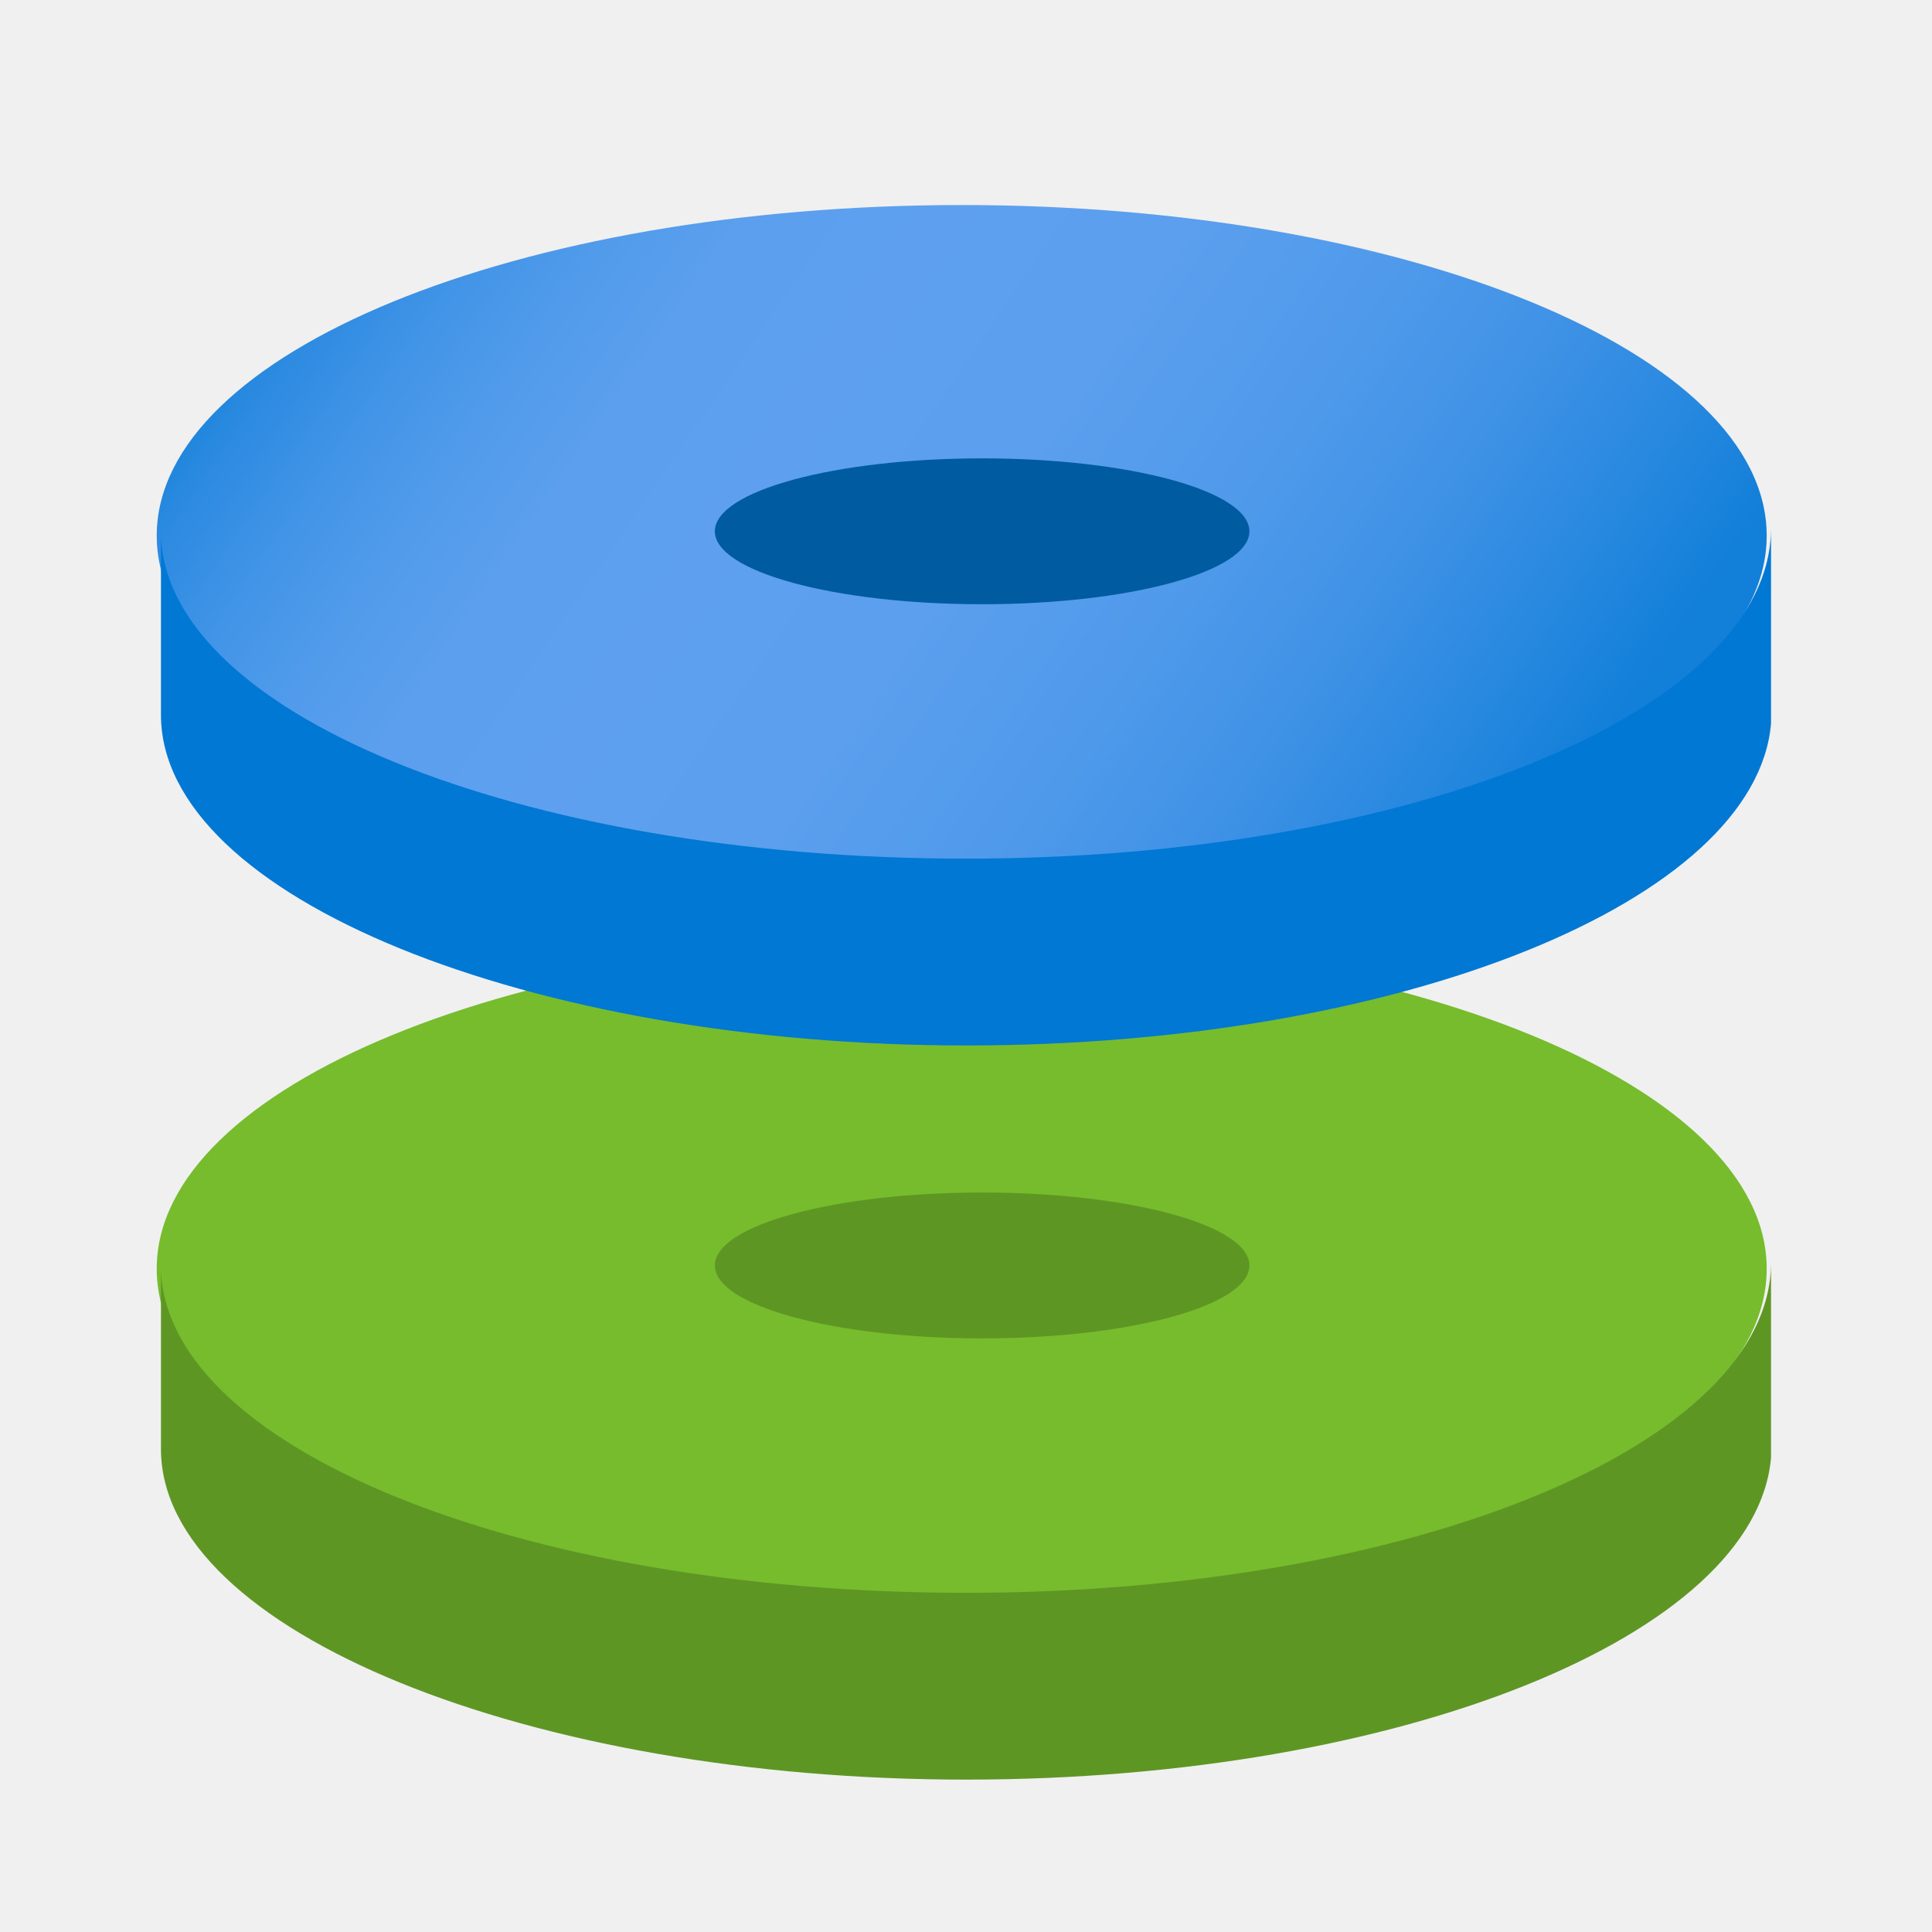
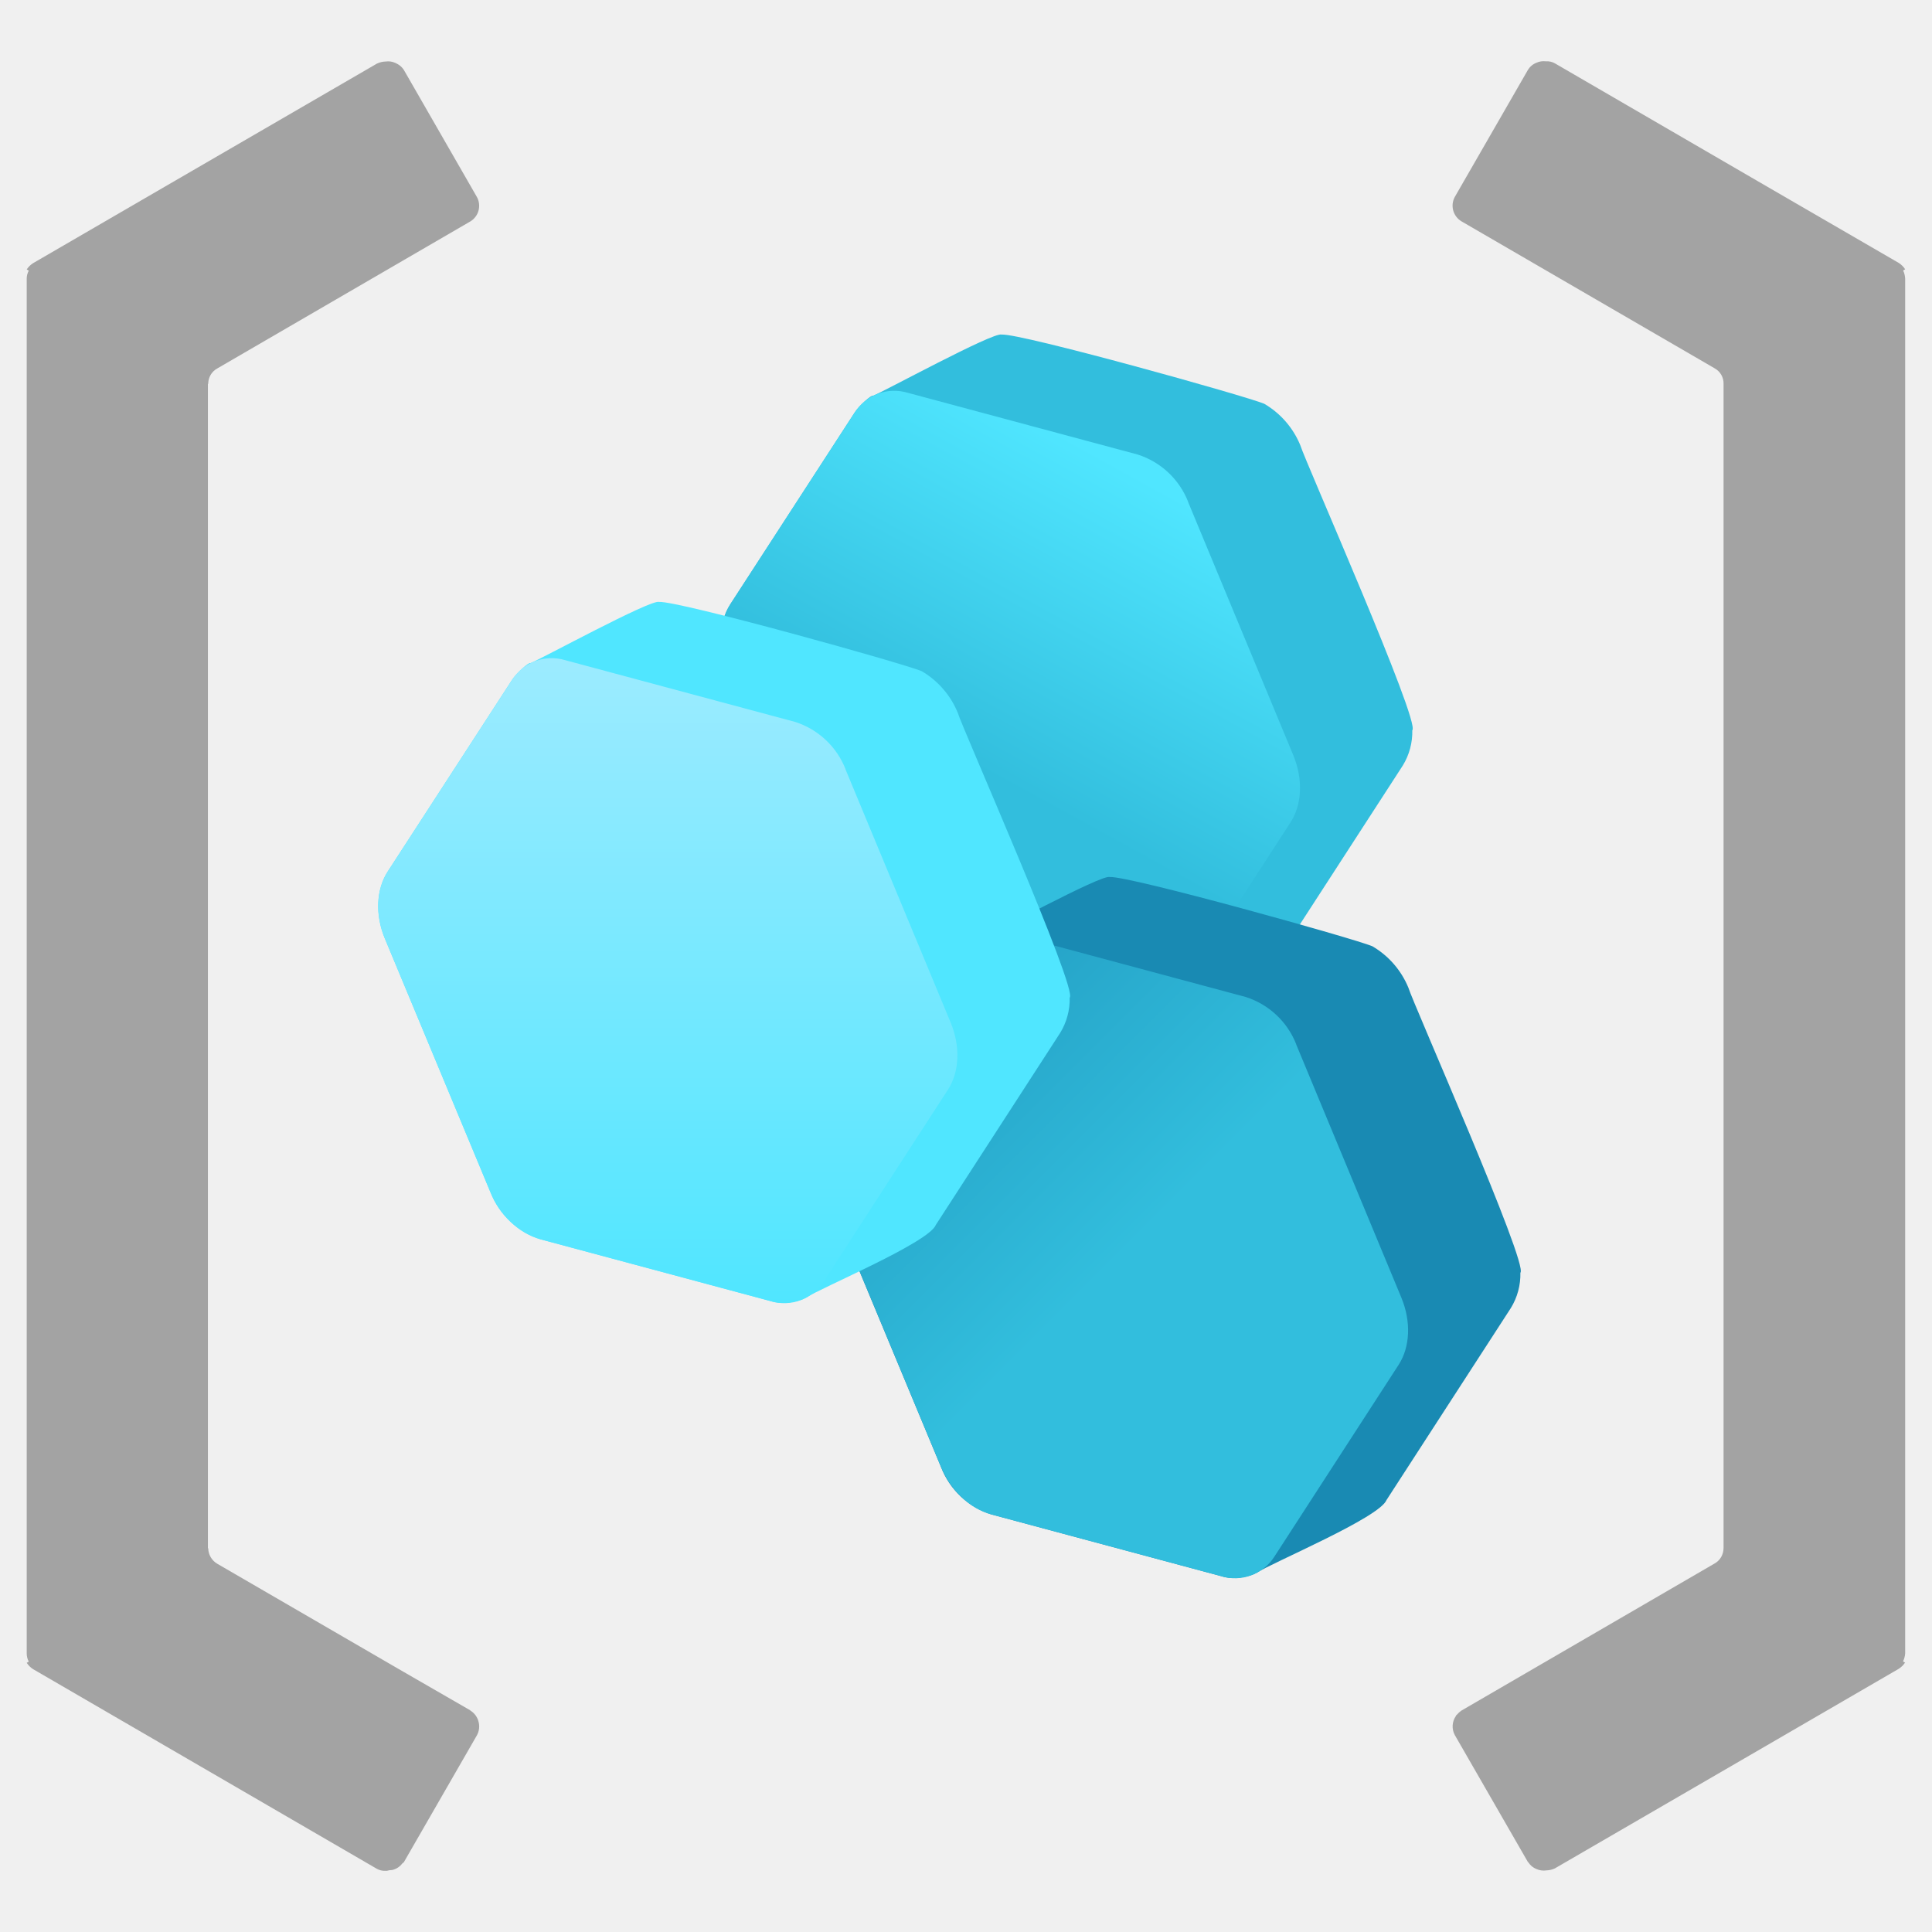
- <svg xmlns="http://www.w3.org/2000/svg" viewBox="0 0 16 16" class="msportalfx-svg-placeholder" role="presentation" focusable="false">
-   <g>
-     <path d="M7.965 13.245c3.681 0 6.666-1.226 6.666-2.738s-2.985-2.738-6.666-2.738c-3.682 0-6.667 1.226-6.667 2.738s2.985 2.738 6.667 2.738Z" fill="#76BC2D" />
-     <path d="M8.133 11.084c1.223 0 2.214-.27 2.214-.604 0-.334-.991-.604-2.213-.604-1.223 0-2.214.27-2.214.604 0 .334.991.604 2.213.604Z" fill="#5E9624" />
-     <path d="M7.965 7.173c3.681 0 6.666-1.225 6.666-2.737s-2.985-2.738-6.666-2.738c-3.682 0-6.667 1.226-6.667 2.738s2.985 2.737 6.667 2.737Z" fill="url(#4a8c9fc3-ce7a-4893-a879-413cb45f8363)" />
-     <path d="M8.133 5.004c1.223 0 2.214-.27 2.214-.604 0-.334-.991-.604-2.213-.604-1.223 0-2.214.27-2.214.604 0 .334.991.604 2.213.604Z" fill="#005BA1" />
-     <path d="M8 13.191c3.689 0 6.667-1.227 6.667-2.738v1.618c-.125 1.467-3.058 2.667-6.667 2.667S1.333 13.51 1.333 12v-1.547C1.298 11.964 4.284 13.191 8 13.191Z" fill="#5E9624" />
-     <path d="M8 7.111c3.689 0 6.667-1.227 6.667-2.738v1.618C14.542 7.458 11.609 8.658 8 8.658S1.333 7.43 1.333 5.92V4.373C1.298 5.884 4.284 7.111 8 7.111Z" fill="#0078D4" />
-     <defs>
-       <linearGradient id="4a8c9fc3-ce7a-4893-a879-413cb45f8363" x1="4.898" y1="-2.475" x2="14.719" y2="4.242" gradientUnits="userSpaceOnUse">
-         <stop stop-color="#0078D4" />
-         <stop offset=".02" stop-color="#0D7ED8" />
-         <stop offset=".08" stop-color="#2B8AE0" />
-         <stop offset=".15" stop-color="#4194E7" />
-         <stop offset=".22" stop-color="#519BEB" />
-         <stop offset=".29" stop-color="#5B9FEE" />
-         <stop offset=".4" stop-color="#5EA0EF" />
-         <stop offset=".55" stop-color="#5B9FEE" />
-         <stop offset=".68" stop-color="#509AEB" />
-         <stop offset=".8" stop-color="#3F92E6" />
-         <stop offset=".91" stop-color="#2688DF" />
-         <stop offset=".99" stop-color="#127FD9" />
-       </linearGradient>
-     </defs>
-   </g>
+ <svg viewBox="0 0 18 18" class="msportalfx-svg-placeholder">
+   <linearGradient id="pVmROgzZf__a" x1="8.148" x2="11.037" y1="782.564" y2="787.826" gradientTransform="matrix(1 0 0 -1 0 791.516)" gradientUnits="userSpaceOnUse">
+     <stop offset=".338" stop-color="#32bedd" />
+     <stop offset=".858" stop-color="#50e6ff" />
+   </linearGradient>
+   <linearGradient id="pVmROgzZf__b" x1="6.698" x2="10.942" y1="783.54" y2="779.296" gradientTransform="matrix(1 0 0 -1 0 791.516)" gradientUnits="userSpaceOnUse">
+     <stop offset=".01" stop-color="#198ab3" />
+     <stop offset=".881" stop-color="#32bedd" />
+   </linearGradient>
+   <linearGradient id="pVmROgzZf__c" x1="6.222" x2="6.222" y1="779.376" y2="785.382" gradientTransform="matrix(1 0 0 -1 0 791.516)" gradientUnits="userSpaceOnUse">
+     <stop offset="0" stop-color="#50e6ff" />
+     <stop offset="1" stop-color="#9cebff" />
+   </linearGradient>
+   <path fill="#a3a3a3" d="m4.382 15.935-.626-.361-1.732-1.005a.17.17 0 0 1-.084-.145l-.003.002V3.576h.003c0-.059.031-.114.084-.143l2.358-1.37a.17.17 0 0 0 .061-.228L3.764.654a.16.16 0 0 0-.065-.06L3.683.586a.16.16 0 0 0-.089-.013.2.2 0 0 0-.083.02L1.536 1.739l-1.228.713a.2.2 0 0 0-.059.058l.019.012a.15.15 0 0 0-.019.075v12.808q0 .04.019.076l-.019.011a.2.2 0 0 0 .059.059l1.226.712 1.975 1.147a.15.15 0 0 0 .084.02c.014.002.026-.005.04-.006a.1.1 0 0 0 .037-.006.16.16 0 0 0 .077-.055c.004-.006.012-.008.016-.014l.68-1.181a.17.17 0 0 0 .015-.129.17.17 0 0 0-.077-.103ZM17.75 2.596a.2.2 0 0 0-.019-.076l.019-.011a.2.2 0 0 0-.059-.059l-1.228-.712L14.488.591a.15.15 0 0 0-.084-.02H14.4a.16.16 0 0 0-.084.013L14.3.591a.16.16 0 0 0-.064.059l-.187.325-.494.858a.17.17 0 0 0 .061.229l2.358 1.369a.16.16 0 0 1 .084.145s0 10.846 0 10.846c0 .06-.031.116-.084.145l-2.358 1.37a.2.2 0 0 0-.041.037l-.008.007-.003.007a.17.17 0 0 0-.01.177l.68 1.181.005.005a.16.16 0 0 0 .077.063q.044.019.092.012a.2.2 0 0 0 .079-.019l1.975-1.146 1.228-.713a.2.2 0 0 0 .059-.058l-.019-.011a.2.2 0 0 0 .02-.075z" />
+   <path fill="#32bedd" d="M13.158 6.804c.08-.072-1.003-2.517-1.043-2.655a.8.8 0 0 0-.336-.387c-.169-.072-2.267-.657-2.447-.645-.08-.025-1.104.535-1.198.57-.015-.011-.129.092-.17.154l-1.16 1.788c-.108.167-.118.404-.027.623l.983 2.362a.74.74 0 0 0 .468.441l2.141.575c.113.039.26.007.327-.028.15-.098 1.15-.516 1.215-.681l1.158-1.788a.6.6 0 0 0 .089-.331Z" />
+   <path fill="url(#pVmROgzZf__a)" d="m11.069 4.676.981 2.362c.091.221.081.458-.026.623l-1.158 1.788a.436.436 0 0 1-.496.182l-2.141-.575c-.199-.053-.377-.221-.468-.441l-.983-2.362c-.091-.219-.081-.457.026-.623l1.16-1.788a.436.436 0 0 1 .495-.182l2.141.575a.75.75 0 0 1 .47.441Z" />
+   <path fill="#198ab3" d="M14.165 11.858c.08-.072-1.003-2.517-1.043-2.655a.8.8 0 0 0-.336-.387c-.169-.072-2.267-.657-2.447-.645-.08-.025-1.104.535-1.198.57-.015-.011-.129.092-.17.154l-1.16 1.788c-.108.167-.118.404-.027.623l.983 2.362a.74.74 0 0 0 .468.441l2.141.575c.113.039.26.007.327-.028.15-.098 1.15-.516 1.215-.681l1.158-1.788a.6.6 0 0 0 .089-.331Z" />
+   <path fill="url(#pVmROgzZf__b)" d="m12.076 9.73.981 2.362c.091.221.081.458-.026.623l-1.158 1.788a.436.436 0 0 1-.496.182l-2.141-.575c-.199-.053-.377-.221-.468-.441l-.983-2.362c-.091-.219-.081-.457.026-.623l1.16-1.788a.436.436 0 0 1 .495-.182l2.141.575a.75.75 0 0 1 .47.441Z" />
+   <path fill="#50e6ff" d="M9.966 9.295c.08-.072-1.003-2.517-1.043-2.655a.8.8 0 0 0-.336-.387c-.169-.072-2.267-.657-2.447-.645-.08-.025-1.104.535-1.198.57-.015-.011-.129.092-.17.154L3.612 8.12c-.108.167-.118.404-.027.623l.983 2.362a.74.74 0 0 0 .468.441l2.141.575c.113.039.26.007.327-.028.15-.098 1.15-.516 1.215-.681l1.158-1.788a.6.6 0 0 0 .089-.331Z" />
+   <path fill="url(#pVmROgzZf__c)" d="m7.877 7.167.981 2.362c.091.221.081.458-.026.623L7.674 11.94a.436.436 0 0 1-.496.182l-2.141-.575c-.199-.053-.377-.221-.468-.441l-.983-2.362c-.091-.219-.081-.457.026-.623l1.16-1.788a.436.436 0 0 1 .495-.182l2.141.575a.75.75 0 0 1 .47.441Z" />
  <style>.msportalfx-svg-c01{fill:#fff}.msportalfx-svg-c02{fill:#e5e5e5}.msportalfx-svg-c03{fill:#a0a1a2}.msportalfx-svg-c04{fill:#7a7a7a}.msportalfx-svg-c05{fill:#3e3e3e}.msportalfx-svg-c06{fill:#1e1e1e}.msportalfx-svg-c07{fill:#0f0f0f}.msportalfx-svg-c08{fill:#ba141a}.msportalfx-svg-c09{fill:#dd5900}.msportalfx-svg-c10{fill:#ff8c00}.msportalfx-svg-c11{fill:#fcd116}.msportalfx-svg-c12{fill:#fee087}.msportalfx-svg-c13{fill:#b8d432}.msportalfx-svg-c14,.msportalfx-svg-c32{fill:#57a300}.msportalfx-svg-c15{fill:#59b4d9}.msportalfx-svg-c16{fill:#3999c6}.msportalfx-svg-c17{fill:#804998}.msportalfx-svg-c18{fill:#ec008c}.msportalfx-svg-c19{fill:#0072c6}.msportalfx-svg-c20{fill:#68217a}.msportalfx-svg-c21{fill:#00188f}.msportalfx-svg-c22{fill:#e81123}.fxs-mode-light .msportalfx-svg-c22{fill:#a4262c}.msportalfx-svg-c23{fill:#cae3f3}.msportalfx-svg-c24{fill:#59aed3}.msportalfx-svg-c25{fill:#4c3b12}.msportalfx-svg-c26{fill:#be9555}.msportalfx-svg-c27{fill:#4f4d52}.msportalfx-svg-c28{fill:#ef6f59}.msportalfx-svg-c29{fill:#f7cb64}.msportalfx-svg-c30{fill:#fdd8db}.msportalfx-svg-c31{fill:#f6ffec}.msportalfx-svg-c33{fill:#8a2da5}.msportalfx-svg-c34{fill:#e00b1c}.msportalfx-svg-c35{fill:#015cda}.msportalfx-svg-c36{fill:#5db300}.msportalfx-svg-c97{fill:#ffb900}.msportalfx-svg-c98{fill:#00a4ef}.msportalfx-svg-c99{fill:#f25022}.msportalfx-inverted-theme .msportalfx-svg-c05,.fxs-theme-dark .msportalfx-svg-c05{fill:#777}.msportalfx-inverted-theme .msportalfx-svg-c07,.fxs-theme-dark .msportalfx-svg-c07{fill:#f2f2f2}.msportalfx-svg-palette-white{fill:#fff}.msportalfx-svg-palette-blue{fill:#015cda}.msportalfx-svg-palette-black{fill:#1e1e1e}.msportalfx-svg-palette-green{fill:#57a300}.msportalfx-svg-palette-gray{fill:#a0a1a2}.msportalfx-svg-palette-inherit{fill:inherit}.msportalfx-svg-badge{position:absolute;left:0;bottom:0;min-height:10px;min-width:10px}.fxc-menu-icon&gt;.msportalfx-svg-badge{left:-2px;bottom:-2px;min-height:8px;min-width:8px}.msportalfx-svg-disabled{filter:grayscale(100%)}.msportalfx-svg-loading-square{animation:ProgressFlagAnimation 1.45s infinite ease-in-out;transform-origin:50%}.msportalfx-svg-loading-square:nth-child(1){animation-delay:0s}.msportalfx-svg-loading-square:nth-child(2){animation-delay:.2s}.msportalfx-svg-loading-square:nth-child(3){animation-delay:.4s}@keyframes ProgressFlagAnimation{0%{transform:scale(1);opacity:.3}36.1%{transform:scale(1.06);opacity:1}50%{transform:scale(1.06);opacity:1}86.1%{transform:scale(1);opacity:.3}}.msportalfx-svg-flip-horizontal&gt;svg,svg.msportalfx-svg-flip-horizontal{transform:scaleX(-1)}.msportalfx-svg-fabric-rotate360{animation:ImageRotation 1.3s cubic-bezier(.53,.21,.29,.67) infinite}@keyframes ImageRotation{0%{transform:rotate(-45deg)}100%{transform:rotate(315deg)}}.fxs-svg-number .msportalfx-font-bold{font-size:10px;fill:#0065ad}.fxs-svg-number .fxs-svg-circle{stroke-width:0%;fill:#0078d4}.fxs-svg-number .fxs-svg-text{fill:#fff;font-size:10px}.fxs-svg-number.msportalfx-svg-disabled{filter:grayscale(0%)}.fxs-svg-number.msportalfx-svg-disabled .fxs-svg-circle{fill:#fff;stroke-width:1px;stroke:#949494}.fxs-svg-number.msportalfx-svg-disabled .fxs-svg-text{fill:#949494}.fxs-theme-dark .fxs-svg-number .fxs-svg-text{fill:#0f0f0f}.fxs-theme-dark .fxs-svg-number .fxs-svg-circle{stroke-width:0%;fill:#0078d4}.fxs-theme-dark .fxs-svg-number.msportalfx-svg-disabled .fxs-svg-circle{fill:#0f0f0f;stroke-width:1px;stroke:#949494}.fxs-theme-dark .fxs-svg-number.msportalfx-svg-disabled .fxs-svg-text{fill:#949494}</style>
</svg>
